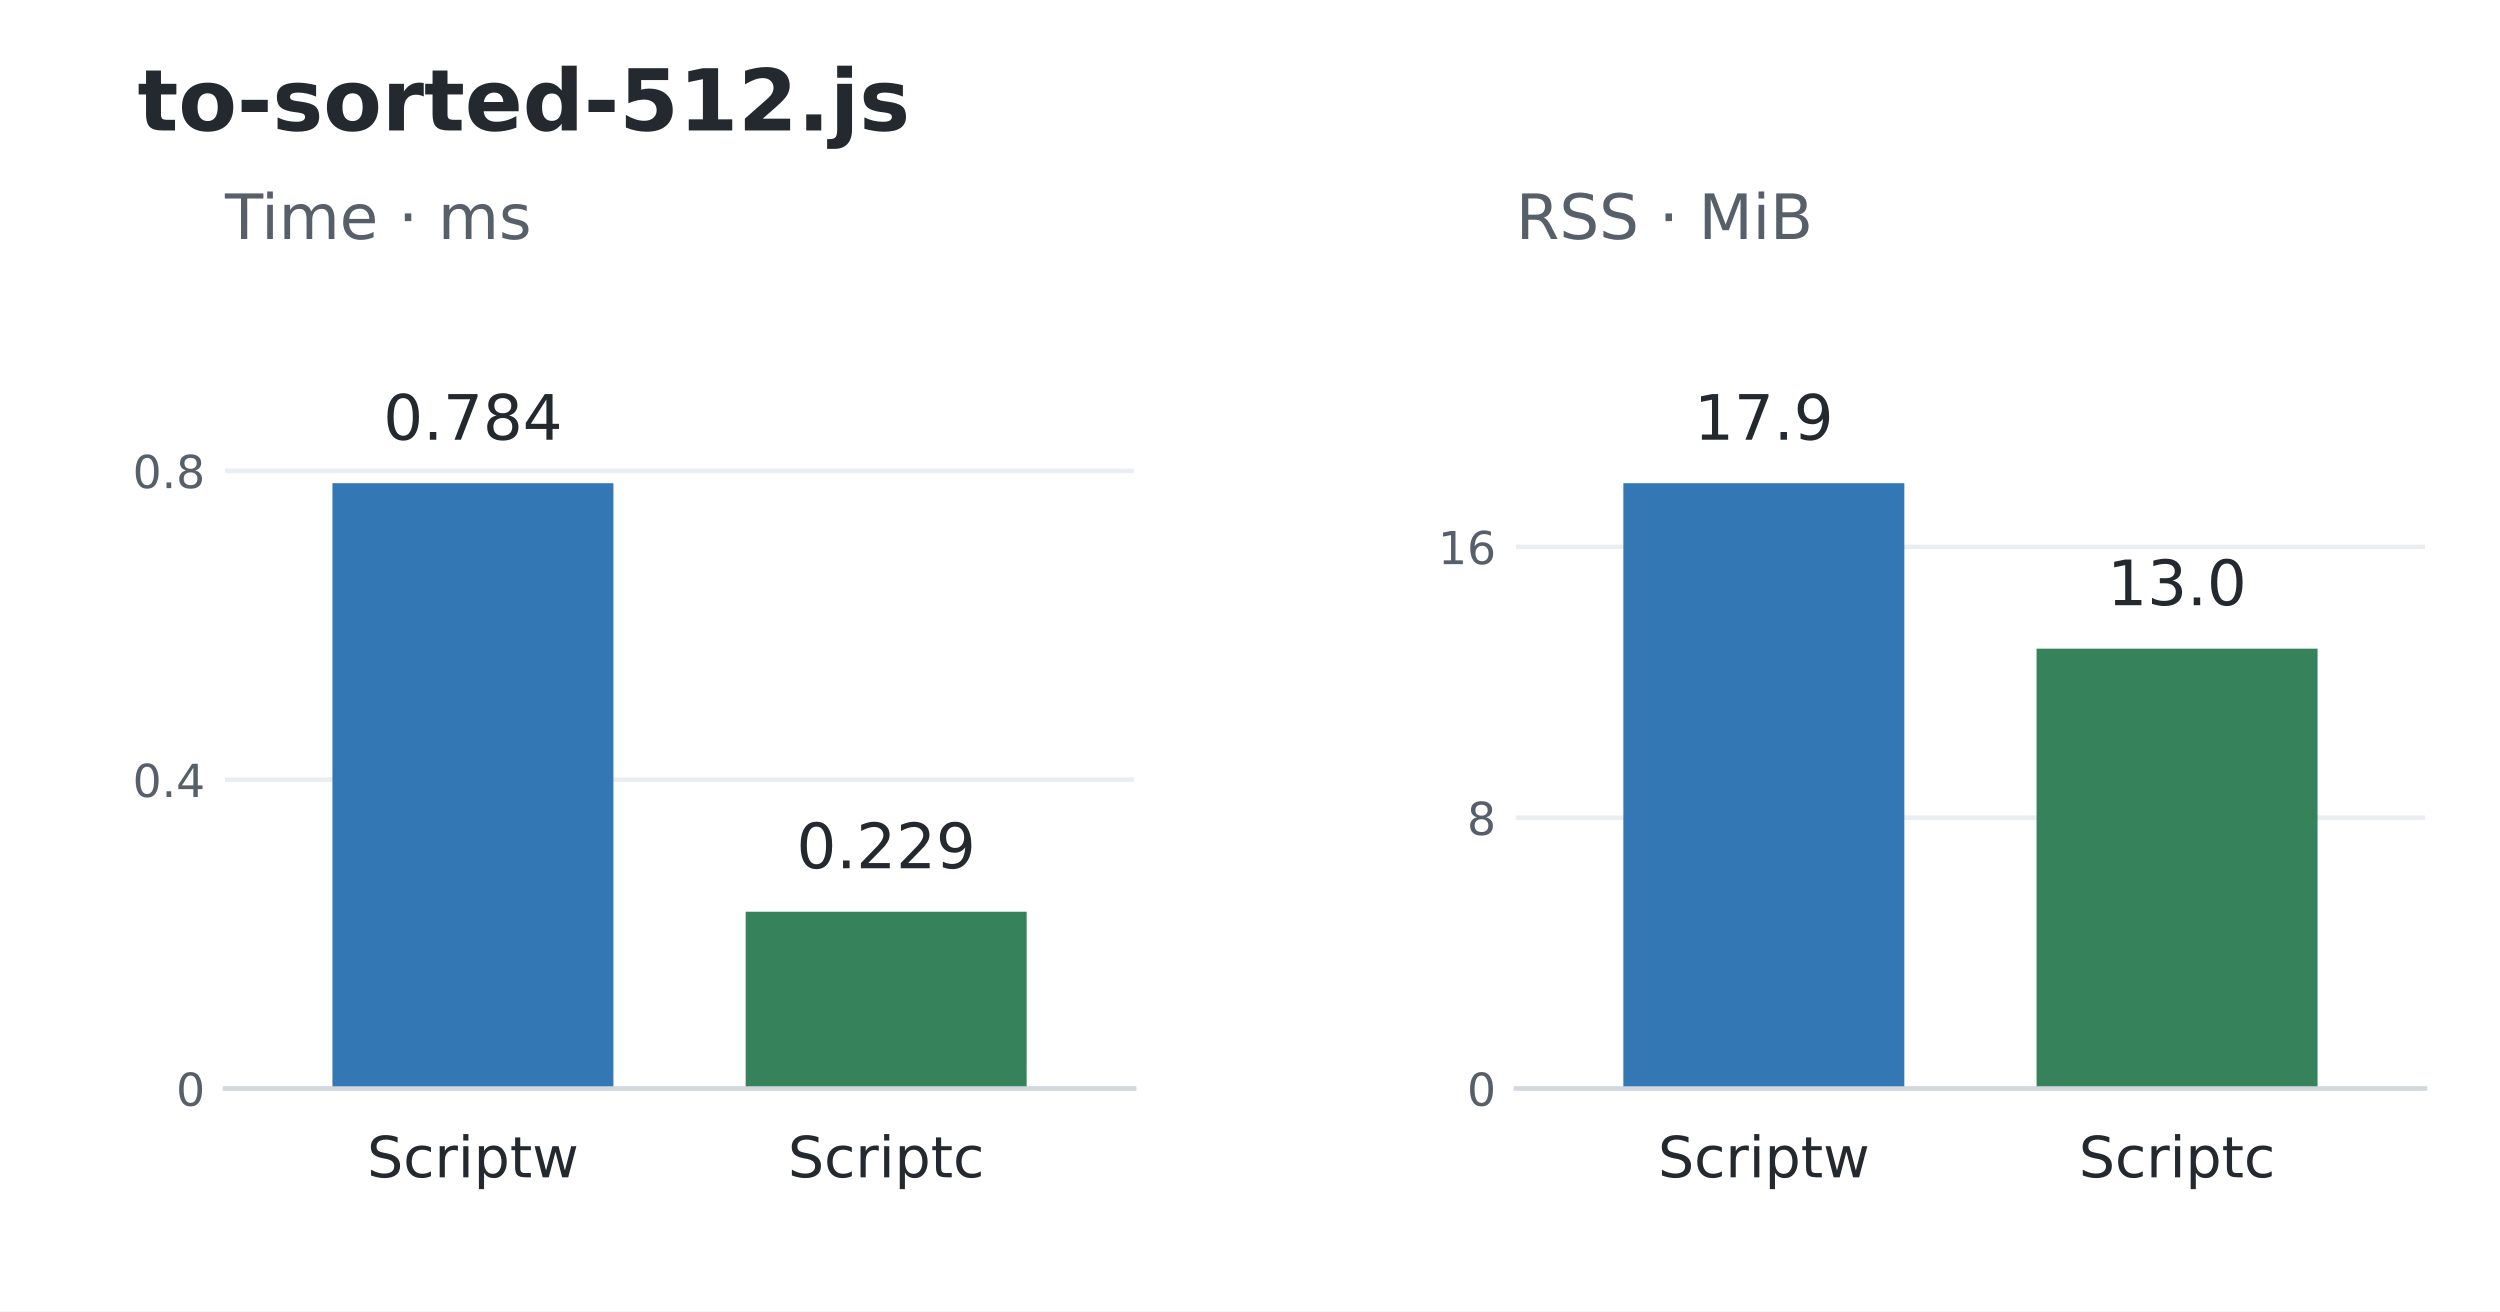
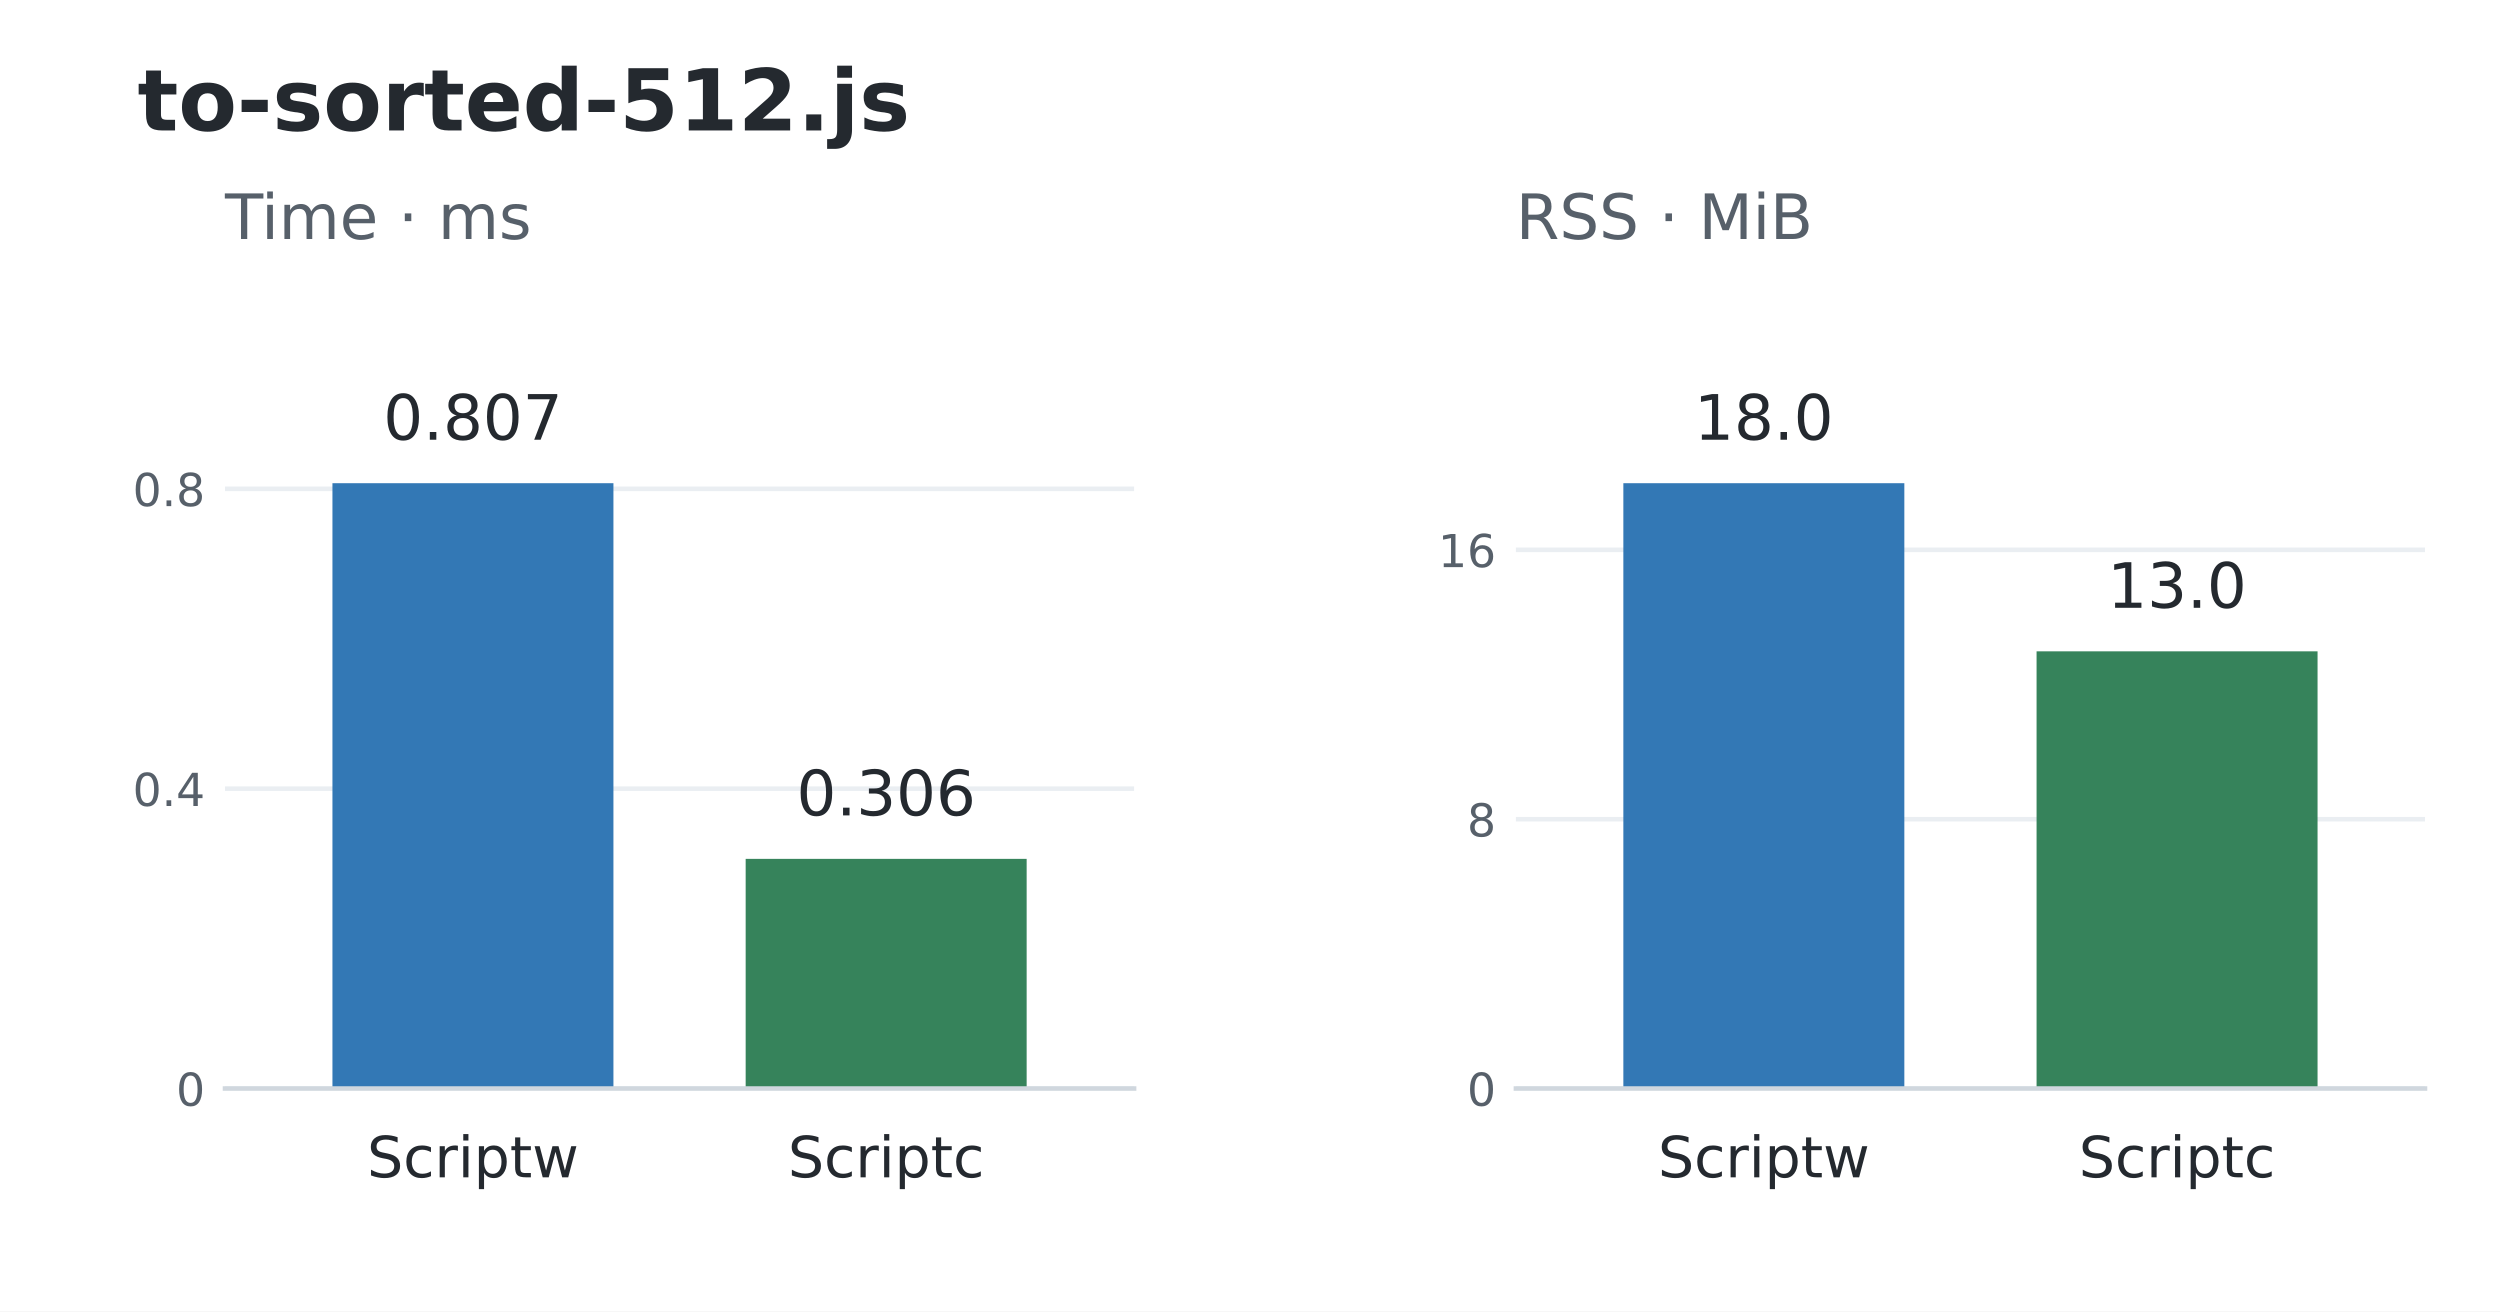
<svg xmlns="http://www.w3.org/2000/svg" width="439.2pt" height="230.4pt" viewBox="0 0 439.2 230.4" version="1.1">
  <defs>
    <style type="text/css">*{stroke-linejoin: round; stroke-linecap: butt}</style>
  </defs>
  <g id="figure_1">
    <g id="patch_1">
      <path d="M 0 230.4 L 439.2 230.4 L 439.2 0 L 0 0 z " style="fill: #ffffff" />
    </g>
    <g id="axes_1">
      <g id="patch_2">
        <path d="M 39.528 191.232 L 199.237 191.232 L 199.237 52.992 L 39.528 52.992 z " style="fill: #ffffff" />
      </g>
      <g id="matplotlib.axis_1">
        <g id="xtick_1">
          <g id="line2d_1" />
          <g id="text_1">
            <text style="font-size: 10px; font-family: 'DejaVu Sans'; text-anchor: middle; fill: #24292f" x="83.085" y="206.83" transform="rotate(-0 83.08503 206.8304)">Scriptw</text>
          </g>
        </g>
        <g id="xtick_2">
          <g id="line2d_2" />
          <g id="text_2">
            <text style="font-size: 10px; font-family: 'DejaVu Sans'; text-anchor: middle; fill: #24292f" x="155.68" y="206.83" transform="rotate(-0 155.6801 206.8304)">Scriptc</text>
          </g>
        </g>
      </g>
      <g id="matplotlib.axis_2">
        <g id="ytick_1">
          <g id="line2d_3">
            <path d="M 39.528 191.232 L 199.237 191.232 " clip-path="url(#p648741f3fb)" style="fill: none; stroke: #eaeef2; stroke-width: 0.8; stroke-linecap: square" />
          </g>
          <g id="line2d_4" />
          <g id="text_3">
            <text style="font-size: 8px; font-family: 'DejaVu Sans'; text-anchor: end; fill: #57606a" x="36.028" y="194.271" transform="rotate(-0 36.028 194.2711)">0</text>
          </g>
        </g>
        <g id="ytick_2">
          <g id="line2d_5">
-             <path d="M 39.528 136.972 L 199.237 136.972 " clip-path="url(#p648741f3fb)" style="fill: none; stroke: #eaeef2; stroke-width: 0.8; stroke-linecap: square" />
+             <path d="M 39.528 138.554 L 199.237 138.554 " clip-path="url(#p648741f3fb)" style="fill: none; stroke: #eaeef2; stroke-width: 0.8; stroke-linecap: square" />
          </g>
          <g id="line2d_6" />
          <g id="text_4">
-             <text style="font-size: 8px; font-family: 'DejaVu Sans'; text-anchor: end; fill: #57606a" x="36.028" y="140.011" transform="rotate(-0 36.028 140.0112)">0.4</text>
+             <text style="font-size: 8px; font-family: 'DejaVu Sans'; text-anchor: end; fill: #57606a" x="36.028" y="141.593" transform="rotate(-0 36.028 141.5934)">0.4</text>
          </g>
        </g>
        <g id="ytick_3">
          <g id="line2d_7">
-             <path d="M 39.528 82.712 L 199.237 82.712 " clip-path="url(#p648741f3fb)" style="fill: none; stroke: #eaeef2; stroke-width: 0.8; stroke-linecap: square" />
+             <path d="M 39.528 85.877 L 199.237 85.877 " clip-path="url(#p648741f3fb)" style="fill: none; stroke: #eaeef2; stroke-width: 0.8; stroke-linecap: square" />
          </g>
          <g id="line2d_8" />
          <g id="text_5">
-             <text style="font-size: 8px; font-family: 'DejaVu Sans'; text-anchor: end; fill: #57606a" x="36.028" y="85.751" transform="rotate(-0 36.028 85.75136)">0.8</text>
+             <text style="font-size: 8px; font-family: 'DejaVu Sans'; text-anchor: end; fill: #57606a" x="36.028" y="88.916" transform="rotate(-0 36.028 88.91583)">0.8</text>
          </g>
        </g>
      </g>
      <g id="patch_3">
        <path d="M 58.403 191.232 L 107.767 191.232 L 107.767 84.894 L 58.403 84.894 z " clip-path="url(#p648741f3fb)" style="fill: #3378b5" />
      </g>
      <g id="patch_4">
-         <path d="M 130.998 191.232 L 180.362 191.232 L 180.362 160.172 L 130.998 160.172 z " clip-path="url(#p648741f3fb)" style="fill: #36835b" />
+         <path d="M 130.998 191.232 L 180.362 191.232 L 180.362 150.889 L 130.998 150.889 z " clip-path="url(#p648741f3fb)" style="fill: #36835b" />
      </g>
      <g id="patch_5">
        <path d="M 39.528 191.232 L 199.237 191.232 " style="fill: none; stroke: #d0d7de; stroke-width: 0.8; stroke-linejoin: miter; stroke-linecap: square" />
      </g>
      <g id="text_6">
-         <text style="font-size: 11px; font-family: 'DejaVu Sans'; text-anchor: middle; fill: #24292f" x="83.085" y="77.251" transform="rotate(-0 83.08503 77.25096)">0.784</text>
+         <text style="font-size: 11px; font-family: 'DejaVu Sans'; text-anchor: middle; fill: #24292f" x="83.085" y="77.251" transform="rotate(-0 83.08503 77.25096)">0.807</text>
      </g>
      <g id="text_7">
-         <text style="font-size: 11px; font-family: 'DejaVu Sans'; text-anchor: middle; fill: #24292f" x="155.68" y="152.53" transform="rotate(-0 155.6801 152.5298)">0.229</text>
+         <text style="font-size: 11px; font-family: 'DejaVu Sans'; text-anchor: middle; fill: #24292f" x="155.68" y="143.247" transform="rotate(-0 155.6801 143.2465)">0.306</text>
      </g>
      <g id="text_8">
        <text style="font-size: 11px; font-family: 'DejaVu Sans'; text-anchor: start; fill: #57606a" x="39.528" y="41.992" transform="rotate(-0 39.528 41.992)">Time · ms</text>
      </g>
    </g>
    <g id="axes_2">
      <g id="patch_6">
        <path d="M 266.315 191.232 L 426.024 191.232 L 426.024 52.992 L 266.315 52.992 z " style="fill: #ffffff" />
      </g>
      <g id="matplotlib.axis_3">
        <g id="xtick_3">
          <g id="line2d_9" />
          <g id="text_9">
            <text style="font-size: 10px; font-family: 'DejaVu Sans'; text-anchor: middle; fill: #24292f" x="309.872" y="206.83" transform="rotate(-0 309.8719 206.8304)">Scriptw</text>
          </g>
        </g>
        <g id="xtick_4">
          <g id="line2d_10" />
          <g id="text_10">
            <text style="font-size: 10px; font-family: 'DejaVu Sans'; text-anchor: middle; fill: #24292f" x="382.467" y="206.83" transform="rotate(-0 382.467 206.8304)">Scriptc</text>
          </g>
        </g>
      </g>
      <g id="matplotlib.axis_4">
        <g id="ytick_4">
          <g id="line2d_11">
            <path d="M 266.315 191.232 L 426.024 191.232 " clip-path="url(#pf3a1462166)" style="fill: none; stroke: #eaeef2; stroke-width: 0.8; stroke-linecap: square" />
          </g>
          <g id="line2d_12" />
          <g id="text_11">
            <text style="font-size: 8px; font-family: 'DejaVu Sans'; text-anchor: end; fill: #57606a" x="262.815" y="194.271" transform="rotate(-0 262.8149 194.2711)">0</text>
          </g>
        </g>
        <g id="ytick_5">
          <g id="line2d_13">
-             <path d="M 266.315 143.65 L 426.024 143.65 " clip-path="url(#pf3a1462166)" style="fill: none; stroke: #eaeef2; stroke-width: 0.8; stroke-linecap: square" />
+             <path d="M 266.315 143.914 L 426.024 143.914 " clip-path="url(#pf3a1462166)" style="fill: none; stroke: #eaeef2; stroke-width: 0.8; stroke-linecap: square" />
          </g>
          <g id="line2d_14" />
          <g id="text_12">
-             <text style="font-size: 8px; font-family: 'DejaVu Sans'; text-anchor: end; fill: #57606a" x="262.815" y="146.689" transform="rotate(-0 262.8149 146.6894)">8</text>
+             <text style="font-size: 8px; font-family: 'DejaVu Sans'; text-anchor: end; fill: #57606a" x="262.815" y="146.953" transform="rotate(-0 262.8149 146.953)">8</text>
          </g>
        </g>
        <g id="ytick_6">
          <g id="line2d_15">
-             <path d="M 266.315 96.069 L 426.024 96.069 " clip-path="url(#pf3a1462166)" style="fill: none; stroke: #eaeef2; stroke-width: 0.8; stroke-linecap: square" />
+             <path d="M 266.315 96.596 L 426.024 96.596 " clip-path="url(#pf3a1462166)" style="fill: none; stroke: #eaeef2; stroke-width: 0.8; stroke-linecap: square" />
          </g>
          <g id="line2d_16" />
          <g id="text_13">
-             <text style="font-size: 8px; font-family: 'DejaVu Sans'; text-anchor: end; fill: #57606a" x="262.815" y="99.108" transform="rotate(-0 262.8149 99.10778)">16</text>
+             <text style="font-size: 8px; font-family: 'DejaVu Sans'; text-anchor: end; fill: #57606a" x="262.815" y="99.635" transform="rotate(-0 262.8149 99.63503)">16</text>
          </g>
        </g>
      </g>
      <g id="patch_7">
        <path d="M 285.19 191.232 L 334.554 191.232 L 334.554 84.894 L 285.19 84.894 z " clip-path="url(#pf3a1462166)" style="fill: #3378b5" />
      </g>
      <g id="patch_8">
-         <path d="M 357.785 191.232 L 407.149 191.232 L 407.149 113.958 L 357.785 113.958 z " clip-path="url(#pf3a1462166)" style="fill: #36835b" />
+         <path d="M 357.785 191.232 L 407.149 191.232 L 407.149 114.421 L 357.785 114.421 z " clip-path="url(#pf3a1462166)" style="fill: #36835b" />
      </g>
      <g id="patch_9">
        <path d="M 266.315 191.232 L 426.024 191.232 " style="fill: none; stroke: #d0d7de; stroke-width: 0.8; stroke-linejoin: miter; stroke-linecap: square" />
      </g>
      <g id="text_14">
-         <text style="font-size: 11px; font-family: 'DejaVu Sans'; text-anchor: middle; fill: #24292f" x="309.872" y="77.251" transform="rotate(-0 309.8719 77.25096)">17.9</text>
+         <text style="font-size: 11px; font-family: 'DejaVu Sans'; text-anchor: middle; fill: #24292f" x="309.872" y="77.251" transform="rotate(-0 309.8719 77.25096)">18.0</text>
      </g>
      <g id="text_15">
-         <text style="font-size: 11px; font-family: 'DejaVu Sans'; text-anchor: middle; fill: #24292f" x="382.467" y="106.316" transform="rotate(-0 382.467 106.3157)">13.0</text>
+         <text style="font-size: 11px; font-family: 'DejaVu Sans'; text-anchor: middle; fill: #24292f" x="382.467" y="106.779" transform="rotate(-0 382.467 106.7785)">13.0</text>
      </g>
      <g id="text_16">
        <text style="font-size: 11px; font-family: 'DejaVu Sans'; text-anchor: start; fill: #57606a" x="266.315" y="41.992" transform="rotate(-0 266.3149 41.992)">RSS · MiB</text>
      </g>
    </g>
    <g id="text_17">
      <text style="font-weight: 700; font-size: 15px; font-family: 'DejaVu Sans'; text-anchor: start; fill: #24292f" x="24.156" y="22.918" transform="rotate(-0 24.156 22.91766)">to-sorted-512.js</text>
    </g>
  </g>
  <defs>
    <clipPath id="p648741f3fb">
      <rect x="39.528" y="52.992" width="159.709" height="138.24" />
    </clipPath>
    <clipPath id="pf3a1462166">
      <rect x="266.315" y="52.992" width="159.709" height="138.24" />
    </clipPath>
  </defs>
</svg>
